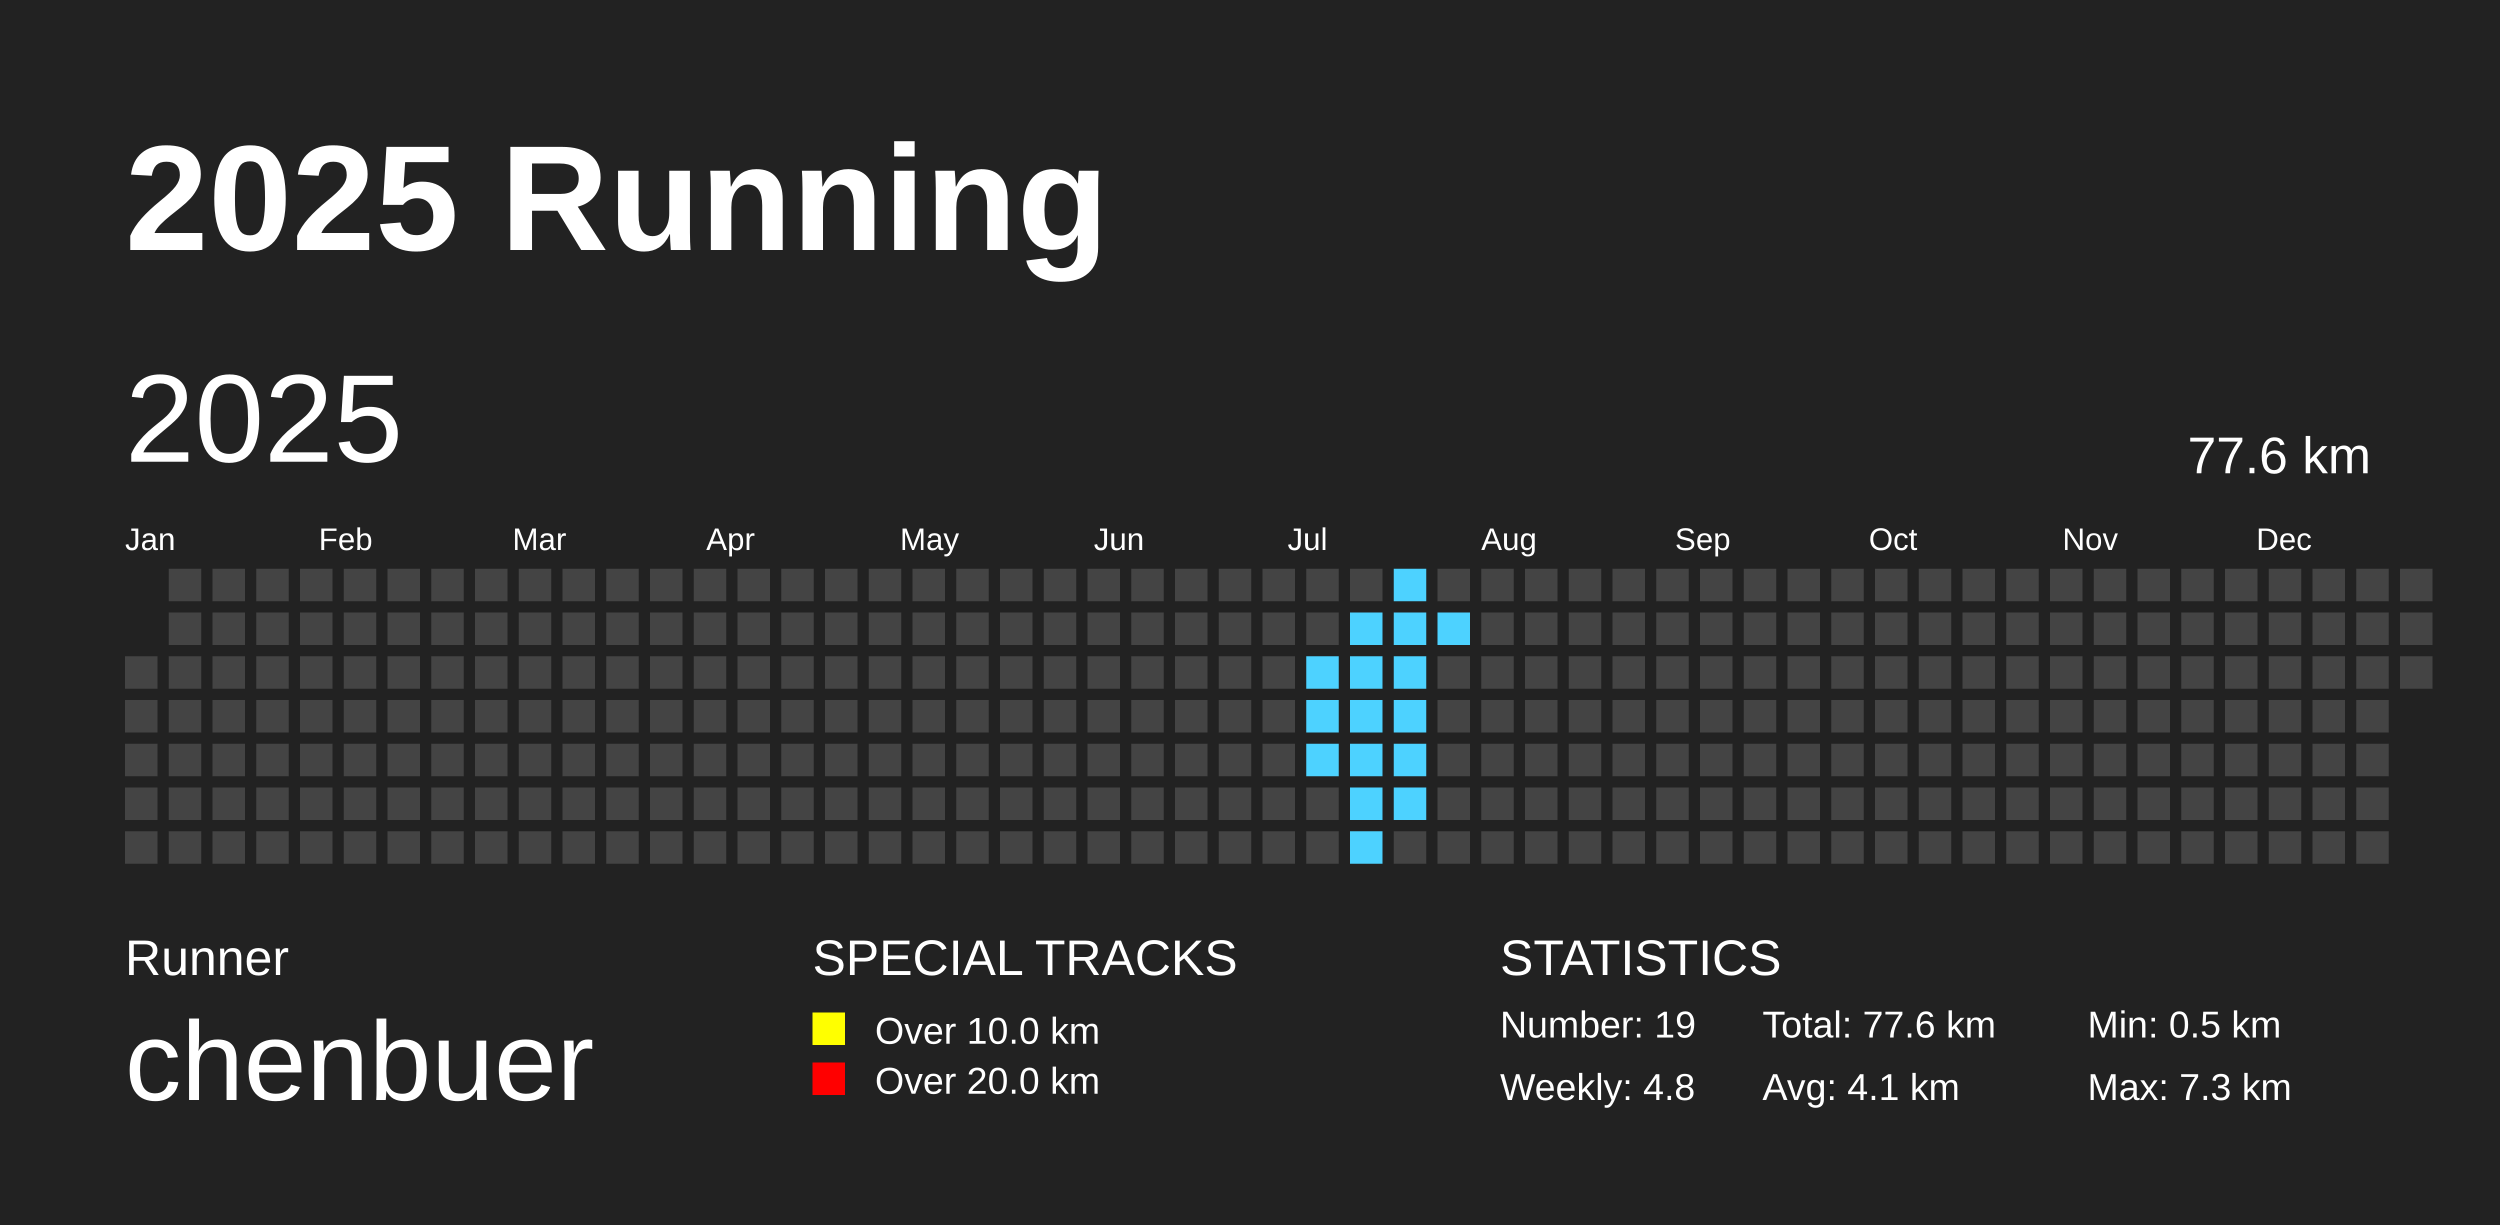
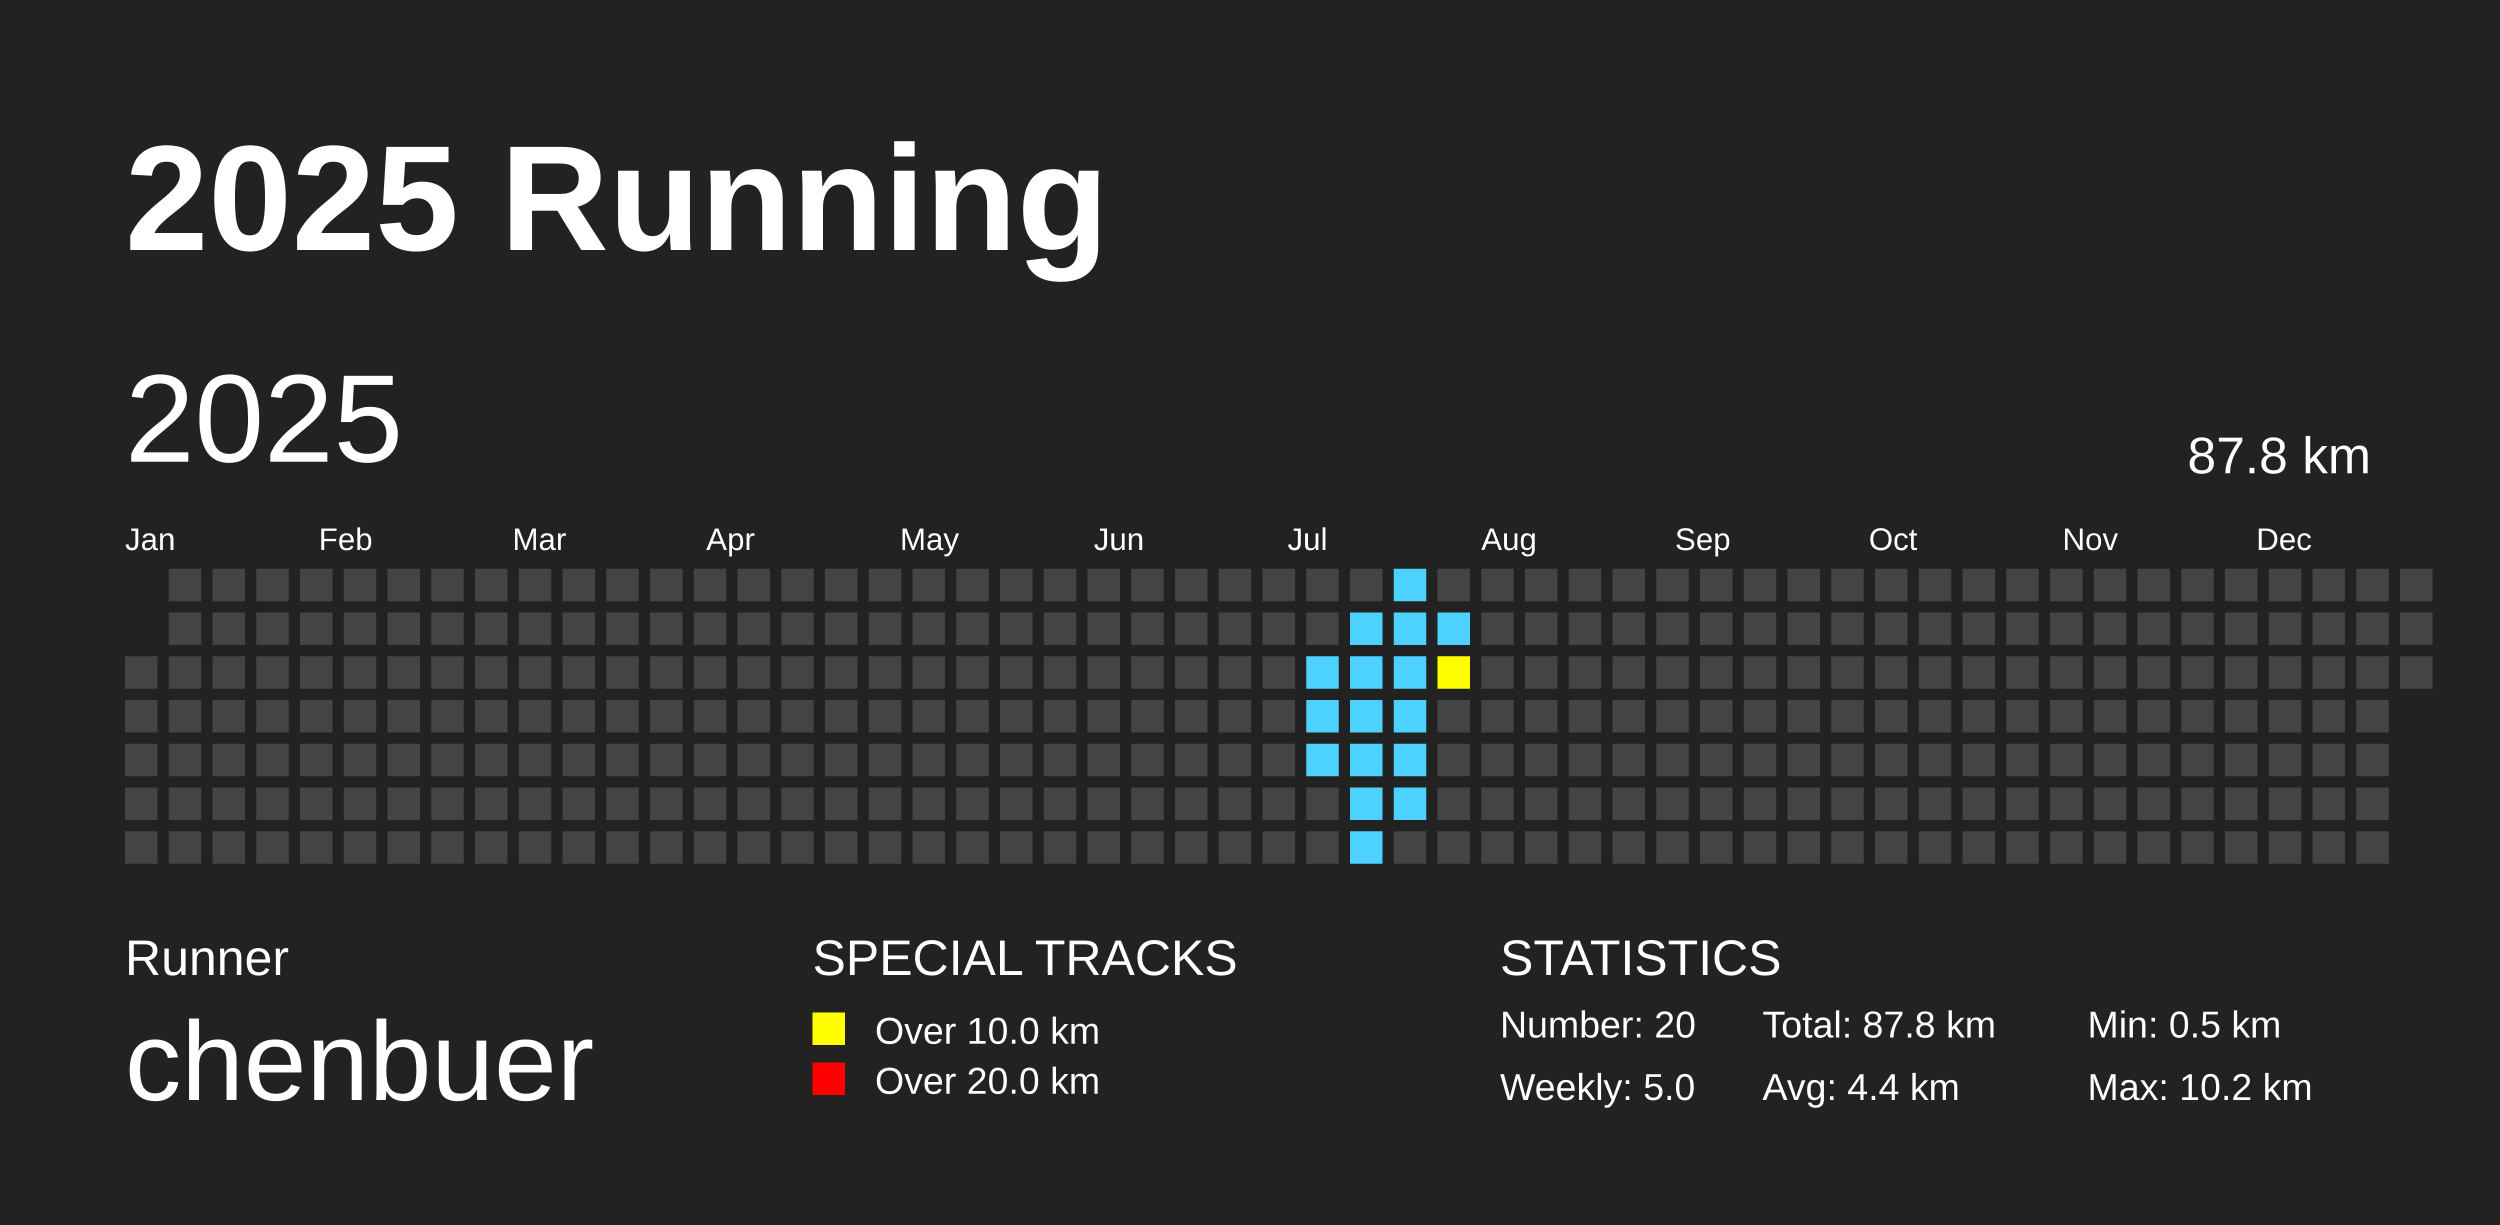
<svg xmlns="http://www.w3.org/2000/svg" baseProfile="full" height="98mm" version="1.1" viewBox="0,0,200,98" width="200mm">
  <defs />
  <rect fill="#222222" height="98" width="200" x="0" y="0" />
  <text fill="#FFFFFF" style="font-size:12px; font-family:Arial; font-weight:bold;" x="10" y="20">2025 Running</text>
  <text fill="#FFFFFF" style="font-size:4px; font-family:Arial" x="10" y="78">Runner</text>
  <text fill="#FFFFFF" style="font-size:9px; font-family:Arial" x="10" y="88">chenbuer</text>
  <text fill="#FFFFFF" style="font-size:4px; font-family:Arial" x="65" y="78">SPECIAL TRACKS</text>
  <rect fill="yellow" height="2.6" width="2.6" x="65" y="81" />
  <text fill="#FFFFFF" style="font-size:3px; font-family:Arial" x="70" y="83.5">Over 10.0 km</text>
  <rect fill="red" height="2.6" width="2.6" x="65" y="85" />
  <text fill="#FFFFFF" style="font-size:3px; font-family:Arial" x="70" y="87.5">Over 20.0 km</text>
  <text fill="#FFFFFF" style="font-size:4px; font-family:Arial" x="120" y="78">STATISTICS</text>
-   <text fill="#FFFFFF" style="font-size:3px; font-family:Arial" x="120" y="83">Number: 19</text>
-   <text fill="#FFFFFF" style="font-size:3px; font-family:Arial" x="120" y="88">Weekly: 4.8</text>
-   <text fill="#FFFFFF" style="font-size:3px; font-family:Arial" x="141" y="83">Total: 77.6 km</text>
-   <text fill="#FFFFFF" style="font-size:3px; font-family:Arial" x="141" y="88">Avg: 4.1 km</text>
+   <text fill="#FFFFFF" style="font-size:3px; font-family:Arial" x="120" y="83">Number: 20</text>
+   <text fill="#FFFFFF" style="font-size:3px; font-family:Arial" x="120" y="88">Weekly: 5.0</text>
+   <text fill="#FFFFFF" style="font-size:3px; font-family:Arial" x="141" y="83">Total: 87.8 km</text>
+   <text fill="#FFFFFF" style="font-size:3px; font-family:Arial" x="141" y="88">Avg: 4.4 km</text>
  <text fill="#FFFFFF" style="font-size:3px; font-family:Arial" x="167" y="83">Min: 0.5 km</text>
-   <text fill="#FFFFFF" style="font-size:3px; font-family:Arial" x="167" y="88">Max: 7.3 km</text>
+   <text fill="#FFFFFF" style="font-size:3px; font-family:Arial" x="167" y="88">Max: 10.2 km</text>
  <text dominant-baseline="hanging" fill="#FFFFFF" style="font-size:10.0px; font-family:Arial;" x="10" y="30">2025</text>
-   <text dominant-baseline="hanging" fill="#FFFFFF" style="font-size:4.125px; font-family:Arial;" x="175" y="35">77.6 km</text>
+   <text dominant-baseline="hanging" fill="#FFFFFF" style="font-size:4.125px; font-family:Arial;" x="175" y="35">87.8 km</text>
  <text fill="#FFFFFF" style="font-size:2.5px; font-family:Arial" x="10.0" y="44">Jan</text>
  <text fill="#FFFFFF" style="font-size:2.5px; font-family:Arial" x="25.5" y="44">Feb</text>
  <text fill="#FFFFFF" style="font-size:2.5px; font-family:Arial" x="41.0" y="44">Mar</text>
  <text fill="#FFFFFF" style="font-size:2.5px; font-family:Arial" x="56.5" y="44">Apr</text>
  <text fill="#FFFFFF" style="font-size:2.5px; font-family:Arial" x="72.0" y="44">May</text>
  <text fill="#FFFFFF" style="font-size:2.5px; font-family:Arial" x="87.5" y="44">Jun</text>
  <text fill="#FFFFFF" style="font-size:2.5px; font-family:Arial" x="103.0" y="44">Jul</text>
  <text fill="#FFFFFF" style="font-size:2.5px; font-family:Arial" x="118.5" y="44">Aug</text>
  <text fill="#FFFFFF" style="font-size:2.5px; font-family:Arial" x="134.0" y="44">Sep</text>
  <text fill="#FFFFFF" style="font-size:2.5px; font-family:Arial" x="149.5" y="44">Oct</text>
  <text fill="#FFFFFF" style="font-size:2.5px; font-family:Arial" x="165.0" y="44">Nov</text>
  <text fill="#FFFFFF" style="font-size:2.5px; font-family:Arial" x="180.5" y="44">Dec</text>
  <rect fill="#444444" height="2.6" width="2.6" x="10.0" y="52.5" />
  <rect fill="#444444" height="2.6" width="2.6" x="10.0" y="56.0" />
  <rect fill="#444444" height="2.6" width="2.6" x="10.0" y="59.5" />
  <rect fill="#444444" height="2.6" width="2.6" x="10.0" y="63.0" />
  <rect fill="#444444" height="2.6" width="2.6" x="10.0" y="66.5" />
  <rect fill="#444444" height="2.6" width="2.6" x="13.5" y="45.5" />
  <rect fill="#444444" height="2.6" width="2.6" x="13.5" y="49.0" />
  <rect fill="#444444" height="2.6" width="2.6" x="13.5" y="52.5" />
  <rect fill="#444444" height="2.6" width="2.6" x="13.5" y="56.0" />
  <rect fill="#444444" height="2.6" width="2.6" x="13.5" y="59.5" />
  <rect fill="#444444" height="2.6" width="2.6" x="13.5" y="63.0" />
  <rect fill="#444444" height="2.6" width="2.6" x="13.5" y="66.5" />
  <rect fill="#444444" height="2.6" width="2.6" x="17.0" y="45.5" />
  <rect fill="#444444" height="2.6" width="2.6" x="17.0" y="49.0" />
  <rect fill="#444444" height="2.6" width="2.6" x="17.0" y="52.5" />
  <rect fill="#444444" height="2.6" width="2.6" x="17.0" y="56.0" />
  <rect fill="#444444" height="2.6" width="2.6" x="17.0" y="59.5" />
  <rect fill="#444444" height="2.6" width="2.6" x="17.0" y="63.0" />
  <rect fill="#444444" height="2.6" width="2.6" x="17.0" y="66.5" />
  <rect fill="#444444" height="2.6" width="2.6" x="20.5" y="45.5" />
  <rect fill="#444444" height="2.6" width="2.6" x="20.5" y="49.0" />
  <rect fill="#444444" height="2.6" width="2.6" x="20.5" y="52.5" />
  <rect fill="#444444" height="2.6" width="2.6" x="20.5" y="56.0" />
  <rect fill="#444444" height="2.6" width="2.6" x="20.5" y="59.5" />
  <rect fill="#444444" height="2.6" width="2.6" x="20.5" y="63.0" />
  <rect fill="#444444" height="2.6" width="2.6" x="20.5" y="66.5" />
  <rect fill="#444444" height="2.6" width="2.6" x="24.0" y="45.5" />
  <rect fill="#444444" height="2.6" width="2.6" x="24.0" y="49.0" />
  <rect fill="#444444" height="2.6" width="2.6" x="24.0" y="52.5" />
  <rect fill="#444444" height="2.6" width="2.6" x="24.0" y="56.0" />
  <rect fill="#444444" height="2.6" width="2.6" x="24.0" y="59.5" />
  <rect fill="#444444" height="2.6" width="2.6" x="24.0" y="63.0" />
  <rect fill="#444444" height="2.6" width="2.6" x="24.0" y="66.5" />
  <rect fill="#444444" height="2.6" width="2.6" x="27.5" y="45.5" />
  <rect fill="#444444" height="2.6" width="2.6" x="27.5" y="49.0" />
  <rect fill="#444444" height="2.6" width="2.6" x="27.5" y="52.5" />
  <rect fill="#444444" height="2.6" width="2.6" x="27.5" y="56.0" />
  <rect fill="#444444" height="2.6" width="2.6" x="27.5" y="59.5" />
  <rect fill="#444444" height="2.6" width="2.6" x="27.5" y="63.0" />
  <rect fill="#444444" height="2.6" width="2.6" x="27.5" y="66.5" />
  <rect fill="#444444" height="2.6" width="2.6" x="31.0" y="45.5" />
  <rect fill="#444444" height="2.6" width="2.6" x="31.0" y="49.0" />
  <rect fill="#444444" height="2.6" width="2.6" x="31.0" y="52.5" />
  <rect fill="#444444" height="2.6" width="2.6" x="31.0" y="56.0" />
  <rect fill="#444444" height="2.6" width="2.6" x="31.0" y="59.5" />
  <rect fill="#444444" height="2.6" width="2.6" x="31.0" y="63.0" />
  <rect fill="#444444" height="2.6" width="2.6" x="31.0" y="66.5" />
  <rect fill="#444444" height="2.6" width="2.6" x="34.5" y="45.5" />
  <rect fill="#444444" height="2.6" width="2.6" x="34.5" y="49.0" />
  <rect fill="#444444" height="2.6" width="2.6" x="34.5" y="52.5" />
  <rect fill="#444444" height="2.6" width="2.6" x="34.5" y="56.0" />
  <rect fill="#444444" height="2.6" width="2.6" x="34.5" y="59.5" />
  <rect fill="#444444" height="2.6" width="2.6" x="34.5" y="63.0" />
  <rect fill="#444444" height="2.6" width="2.6" x="34.5" y="66.5" />
  <rect fill="#444444" height="2.6" width="2.6" x="38.0" y="45.5" />
  <rect fill="#444444" height="2.6" width="2.6" x="38.0" y="49.0" />
  <rect fill="#444444" height="2.6" width="2.6" x="38.0" y="52.5" />
  <rect fill="#444444" height="2.6" width="2.6" x="38.0" y="56.0" />
  <rect fill="#444444" height="2.6" width="2.6" x="38.0" y="59.5" />
  <rect fill="#444444" height="2.6" width="2.6" x="38.0" y="63.0" />
  <rect fill="#444444" height="2.6" width="2.6" x="38.0" y="66.5" />
  <rect fill="#444444" height="2.6" width="2.6" x="41.5" y="45.5" />
  <rect fill="#444444" height="2.6" width="2.6" x="41.5" y="49.0" />
  <rect fill="#444444" height="2.6" width="2.6" x="41.5" y="52.5" />
  <rect fill="#444444" height="2.6" width="2.6" x="41.5" y="56.0" />
  <rect fill="#444444" height="2.6" width="2.6" x="41.5" y="59.5" />
  <rect fill="#444444" height="2.6" width="2.6" x="41.5" y="63.0" />
  <rect fill="#444444" height="2.6" width="2.6" x="41.5" y="66.5" />
  <rect fill="#444444" height="2.6" width="2.6" x="45.0" y="45.5" />
  <rect fill="#444444" height="2.6" width="2.6" x="45.0" y="49.0" />
  <rect fill="#444444" height="2.6" width="2.6" x="45.0" y="52.5" />
  <rect fill="#444444" height="2.6" width="2.6" x="45.0" y="56.0" />
  <rect fill="#444444" height="2.6" width="2.6" x="45.0" y="59.5" />
  <rect fill="#444444" height="2.6" width="2.6" x="45.0" y="63.0" />
  <rect fill="#444444" height="2.6" width="2.6" x="45.0" y="66.5" />
  <rect fill="#444444" height="2.6" width="2.6" x="48.5" y="45.5" />
  <rect fill="#444444" height="2.6" width="2.6" x="48.5" y="49.0" />
  <rect fill="#444444" height="2.6" width="2.6" x="48.5" y="52.5" />
  <rect fill="#444444" height="2.6" width="2.6" x="48.5" y="56.0" />
  <rect fill="#444444" height="2.6" width="2.6" x="48.5" y="59.5" />
  <rect fill="#444444" height="2.6" width="2.6" x="48.5" y="63.0" />
  <rect fill="#444444" height="2.6" width="2.6" x="48.5" y="66.5" />
  <rect fill="#444444" height="2.6" width="2.6" x="52.0" y="45.5" />
  <rect fill="#444444" height="2.6" width="2.6" x="52.0" y="49.0" />
  <rect fill="#444444" height="2.6" width="2.6" x="52.0" y="52.5" />
  <rect fill="#444444" height="2.6" width="2.6" x="52.0" y="56.0" />
  <rect fill="#444444" height="2.6" width="2.6" x="52.0" y="59.5" />
  <rect fill="#444444" height="2.6" width="2.6" x="52.0" y="63.0" />
  <rect fill="#444444" height="2.6" width="2.6" x="52.0" y="66.5" />
  <rect fill="#444444" height="2.6" width="2.6" x="55.5" y="45.5" />
  <rect fill="#444444" height="2.6" width="2.6" x="55.5" y="49.0" />
  <rect fill="#444444" height="2.6" width="2.6" x="55.5" y="52.5" />
  <rect fill="#444444" height="2.6" width="2.6" x="55.5" y="56.0" />
  <rect fill="#444444" height="2.6" width="2.6" x="55.5" y="59.5" />
  <rect fill="#444444" height="2.6" width="2.6" x="55.5" y="63.0" />
  <rect fill="#444444" height="2.6" width="2.6" x="55.5" y="66.5" />
  <rect fill="#444444" height="2.6" width="2.6" x="59.0" y="45.5" />
  <rect fill="#444444" height="2.6" width="2.6" x="59.0" y="49.0" />
  <rect fill="#444444" height="2.6" width="2.6" x="59.0" y="52.5" />
  <rect fill="#444444" height="2.6" width="2.6" x="59.0" y="56.0" />
  <rect fill="#444444" height="2.6" width="2.6" x="59.0" y="59.5" />
  <rect fill="#444444" height="2.6" width="2.6" x="59.0" y="63.0" />
  <rect fill="#444444" height="2.6" width="2.6" x="59.0" y="66.5" />
  <rect fill="#444444" height="2.6" width="2.6" x="62.5" y="45.5" />
  <rect fill="#444444" height="2.6" width="2.6" x="62.5" y="49.0" />
  <rect fill="#444444" height="2.6" width="2.6" x="62.5" y="52.5" />
  <rect fill="#444444" height="2.6" width="2.6" x="62.5" y="56.0" />
  <rect fill="#444444" height="2.6" width="2.6" x="62.5" y="59.5" />
  <rect fill="#444444" height="2.6" width="2.6" x="62.5" y="63.0" />
  <rect fill="#444444" height="2.6" width="2.6" x="62.5" y="66.5" />
  <rect fill="#444444" height="2.6" width="2.6" x="66.0" y="45.5" />
  <rect fill="#444444" height="2.6" width="2.6" x="66.0" y="49.0" />
  <rect fill="#444444" height="2.6" width="2.6" x="66.0" y="52.5" />
  <rect fill="#444444" height="2.6" width="2.6" x="66.0" y="56.0" />
  <rect fill="#444444" height="2.6" width="2.6" x="66.0" y="59.5" />
  <rect fill="#444444" height="2.6" width="2.6" x="66.0" y="63.0" />
  <rect fill="#444444" height="2.6" width="2.6" x="66.0" y="66.5" />
  <rect fill="#444444" height="2.6" width="2.6" x="69.5" y="45.5" />
  <rect fill="#444444" height="2.6" width="2.6" x="69.5" y="49.0" />
  <rect fill="#444444" height="2.6" width="2.6" x="69.5" y="52.5" />
  <rect fill="#444444" height="2.6" width="2.6" x="69.5" y="56.0" />
  <rect fill="#444444" height="2.6" width="2.6" x="69.5" y="59.5" />
  <rect fill="#444444" height="2.6" width="2.6" x="69.5" y="63.0" />
  <rect fill="#444444" height="2.6" width="2.6" x="69.5" y="66.5" />
  <rect fill="#444444" height="2.6" width="2.6" x="73.0" y="45.5" />
  <rect fill="#444444" height="2.6" width="2.6" x="73.0" y="49.0" />
  <rect fill="#444444" height="2.6" width="2.6" x="73.0" y="52.5" />
  <rect fill="#444444" height="2.6" width="2.6" x="73.0" y="56.0" />
  <rect fill="#444444" height="2.6" width="2.6" x="73.0" y="59.5" />
  <rect fill="#444444" height="2.6" width="2.6" x="73.0" y="63.0" />
  <rect fill="#444444" height="2.6" width="2.6" x="73.0" y="66.5" />
  <rect fill="#444444" height="2.6" width="2.6" x="76.5" y="45.5" />
  <rect fill="#444444" height="2.6" width="2.6" x="76.5" y="49.0" />
  <rect fill="#444444" height="2.6" width="2.6" x="76.5" y="52.5" />
  <rect fill="#444444" height="2.6" width="2.6" x="76.5" y="56.0" />
  <rect fill="#444444" height="2.6" width="2.6" x="76.5" y="59.5" />
  <rect fill="#444444" height="2.6" width="2.6" x="76.5" y="63.0" />
  <rect fill="#444444" height="2.6" width="2.6" x="76.5" y="66.5" />
  <rect fill="#444444" height="2.6" width="2.6" x="80.0" y="45.5" />
  <rect fill="#444444" height="2.6" width="2.6" x="80.0" y="49.0" />
  <rect fill="#444444" height="2.6" width="2.6" x="80.0" y="52.5" />
  <rect fill="#444444" height="2.6" width="2.6" x="80.0" y="56.0" />
  <rect fill="#444444" height="2.6" width="2.6" x="80.0" y="59.5" />
  <rect fill="#444444" height="2.6" width="2.6" x="80.0" y="63.0" />
  <rect fill="#444444" height="2.6" width="2.6" x="80.0" y="66.5" />
  <rect fill="#444444" height="2.6" width="2.6" x="83.5" y="45.5" />
  <rect fill="#444444" height="2.6" width="2.6" x="83.5" y="49.0" />
  <rect fill="#444444" height="2.6" width="2.6" x="83.5" y="52.5" />
  <rect fill="#444444" height="2.6" width="2.6" x="83.5" y="56.0" />
  <rect fill="#444444" height="2.6" width="2.6" x="83.5" y="59.5" />
  <rect fill="#444444" height="2.6" width="2.6" x="83.5" y="63.0" />
  <rect fill="#444444" height="2.6" width="2.6" x="83.5" y="66.5" />
  <rect fill="#444444" height="2.6" width="2.6" x="87.0" y="45.5" />
  <rect fill="#444444" height="2.6" width="2.6" x="87.0" y="49.0" />
  <rect fill="#444444" height="2.6" width="2.6" x="87.0" y="52.5" />
  <rect fill="#444444" height="2.6" width="2.6" x="87.0" y="56.0" />
  <rect fill="#444444" height="2.6" width="2.6" x="87.0" y="59.5" />
  <rect fill="#444444" height="2.6" width="2.6" x="87.0" y="63.0" />
  <rect fill="#444444" height="2.6" width="2.6" x="87.0" y="66.5" />
  <rect fill="#444444" height="2.6" width="2.6" x="90.5" y="45.5" />
  <rect fill="#444444" height="2.6" width="2.6" x="90.5" y="49.0" />
  <rect fill="#444444" height="2.6" width="2.6" x="90.5" y="52.5" />
  <rect fill="#444444" height="2.6" width="2.6" x="90.5" y="56.0" />
  <rect fill="#444444" height="2.6" width="2.6" x="90.5" y="59.5" />
  <rect fill="#444444" height="2.6" width="2.6" x="90.5" y="63.0" />
  <rect fill="#444444" height="2.6" width="2.6" x="90.5" y="66.5" />
  <rect fill="#444444" height="2.6" width="2.6" x="94.0" y="45.5" />
  <rect fill="#444444" height="2.6" width="2.6" x="94.0" y="49.0" />
  <rect fill="#444444" height="2.6" width="2.6" x="94.0" y="52.5" />
  <rect fill="#444444" height="2.6" width="2.6" x="94.0" y="56.0" />
  <rect fill="#444444" height="2.6" width="2.6" x="94.0" y="59.5" />
  <rect fill="#444444" height="2.6" width="2.6" x="94.0" y="63.0" />
  <rect fill="#444444" height="2.6" width="2.6" x="94.0" y="66.5" />
  <rect fill="#444444" height="2.6" width="2.6" x="97.5" y="45.5" />
  <rect fill="#444444" height="2.6" width="2.6" x="97.5" y="49.0" />
  <rect fill="#444444" height="2.6" width="2.6" x="97.5" y="52.5" />
  <rect fill="#444444" height="2.6" width="2.6" x="97.5" y="56.0" />
  <rect fill="#444444" height="2.6" width="2.6" x="97.5" y="59.5" />
  <rect fill="#444444" height="2.6" width="2.6" x="97.5" y="63.0" />
  <rect fill="#444444" height="2.6" width="2.6" x="97.5" y="66.5" />
  <rect fill="#444444" height="2.6" width="2.6" x="101.0" y="45.5" />
  <rect fill="#444444" height="2.6" width="2.6" x="101.0" y="49.0" />
  <rect fill="#444444" height="2.6" width="2.6" x="101.0" y="52.5" />
  <rect fill="#444444" height="2.6" width="2.6" x="101.0" y="56.0" />
  <rect fill="#444444" height="2.6" width="2.6" x="101.0" y="59.5" />
  <rect fill="#444444" height="2.6" width="2.6" x="101.0" y="63.0" />
  <rect fill="#444444" height="2.6" width="2.6" x="101.0" y="66.5" />
  <rect fill="#444444" height="2.6" width="2.6" x="104.5" y="45.5" />
  <rect fill="#444444" height="2.6" width="2.6" x="104.5" y="49.0" />
  <rect fill="#4DD2FF" height="2.6" width="2.6" x="104.5" y="52.5" />
  <rect fill="#4DD2FF" height="2.6" width="2.6" x="104.5" y="56.0" />
  <rect fill="#4DD2FF" height="2.6" width="2.6" x="104.5" y="59.5" />
  <rect fill="#444444" height="2.6" width="2.6" x="104.5" y="63.0" />
  <rect fill="#444444" height="2.6" width="2.6" x="104.5" y="66.5" />
  <rect fill="#444444" height="2.6" width="2.6" x="108.0" y="45.5" />
  <rect fill="#4DD2FF" height="2.6" width="2.6" x="108.0" y="49.0" />
  <rect fill="#4DD2FF" height="2.6" width="2.6" x="108.0" y="52.5" />
  <rect fill="#4DD2FF" height="2.6" width="2.6" x="108.0" y="56.0" />
  <rect fill="#4DD2FF" height="2.6" width="2.6" x="108.0" y="59.5" />
  <rect fill="#4DD2FF" height="2.6" width="2.6" x="108.0" y="63.0" />
  <rect fill="#4DD2FF" height="2.6" width="2.6" x="108.0" y="66.5" />
  <rect fill="#4DD2FF" height="2.6" width="2.6" x="111.5" y="45.5" />
  <rect fill="#4DD2FF" height="2.6" width="2.6" x="111.5" y="49.0" />
  <rect fill="#4DD2FF" height="2.6" width="2.6" x="111.5" y="52.5" />
  <rect fill="#4DD2FF" height="2.6" width="2.6" x="111.5" y="56.0" />
  <rect fill="#4DD2FF" height="2.6" width="2.6" x="111.5" y="59.5" />
  <rect fill="#4DD2FF" height="2.6" width="2.6" x="111.5" y="63.0" />
  <rect fill="#444444" height="2.6" width="2.6" x="111.5" y="66.5" />
  <rect fill="#444444" height="2.6" width="2.6" x="115.0" y="45.5" />
  <rect fill="#4DD2FF" height="2.6" width="2.6" x="115.0" y="49.0" />
-   <rect fill="#444444" height="2.6" width="2.6" x="115.0" y="52.5" />
+   <rect fill="yellow" height="2.6" width="2.6" x="115.0" y="52.5" />
  <rect fill="#444444" height="2.6" width="2.6" x="115.0" y="56.0" />
  <rect fill="#444444" height="2.6" width="2.6" x="115.0" y="59.5" />
  <rect fill="#444444" height="2.6" width="2.6" x="115.0" y="63.0" />
  <rect fill="#444444" height="2.6" width="2.6" x="115.0" y="66.5" />
  <rect fill="#444444" height="2.6" width="2.6" x="118.5" y="45.5" />
  <rect fill="#444444" height="2.6" width="2.6" x="118.5" y="49.0" />
  <rect fill="#444444" height="2.6" width="2.6" x="118.5" y="52.5" />
  <rect fill="#444444" height="2.6" width="2.6" x="118.5" y="56.0" />
  <rect fill="#444444" height="2.6" width="2.6" x="118.5" y="59.5" />
  <rect fill="#444444" height="2.6" width="2.6" x="118.5" y="63.0" />
  <rect fill="#444444" height="2.6" width="2.6" x="118.5" y="66.5" />
  <rect fill="#444444" height="2.6" width="2.6" x="122.0" y="45.5" />
  <rect fill="#444444" height="2.6" width="2.6" x="122.0" y="49.0" />
  <rect fill="#444444" height="2.6" width="2.6" x="122.0" y="52.5" />
  <rect fill="#444444" height="2.6" width="2.6" x="122.0" y="56.0" />
  <rect fill="#444444" height="2.6" width="2.6" x="122.0" y="59.5" />
  <rect fill="#444444" height="2.6" width="2.6" x="122.0" y="63.0" />
  <rect fill="#444444" height="2.6" width="2.6" x="122.0" y="66.5" />
  <rect fill="#444444" height="2.6" width="2.6" x="125.5" y="45.5" />
  <rect fill="#444444" height="2.6" width="2.6" x="125.5" y="49.0" />
  <rect fill="#444444" height="2.6" width="2.6" x="125.5" y="52.5" />
  <rect fill="#444444" height="2.6" width="2.6" x="125.5" y="56.0" />
  <rect fill="#444444" height="2.6" width="2.6" x="125.5" y="59.5" />
  <rect fill="#444444" height="2.6" width="2.6" x="125.5" y="63.0" />
  <rect fill="#444444" height="2.6" width="2.6" x="125.5" y="66.5" />
  <rect fill="#444444" height="2.6" width="2.6" x="129.0" y="45.5" />
  <rect fill="#444444" height="2.6" width="2.6" x="129.0" y="49.0" />
  <rect fill="#444444" height="2.6" width="2.6" x="129.0" y="52.5" />
  <rect fill="#444444" height="2.6" width="2.6" x="129.0" y="56.0" />
  <rect fill="#444444" height="2.6" width="2.6" x="129.0" y="59.5" />
  <rect fill="#444444" height="2.6" width="2.6" x="129.0" y="63.0" />
  <rect fill="#444444" height="2.6" width="2.6" x="129.0" y="66.5" />
  <rect fill="#444444" height="2.6" width="2.6" x="132.5" y="45.5" />
  <rect fill="#444444" height="2.6" width="2.6" x="132.5" y="49.0" />
  <rect fill="#444444" height="2.6" width="2.6" x="132.5" y="52.5" />
  <rect fill="#444444" height="2.6" width="2.6" x="132.5" y="56.0" />
  <rect fill="#444444" height="2.6" width="2.6" x="132.5" y="59.5" />
  <rect fill="#444444" height="2.6" width="2.6" x="132.5" y="63.0" />
  <rect fill="#444444" height="2.6" width="2.6" x="132.5" y="66.5" />
  <rect fill="#444444" height="2.6" width="2.6" x="136.0" y="45.5" />
  <rect fill="#444444" height="2.6" width="2.6" x="136.0" y="49.0" />
  <rect fill="#444444" height="2.6" width="2.6" x="136.0" y="52.5" />
  <rect fill="#444444" height="2.6" width="2.6" x="136.0" y="56.0" />
  <rect fill="#444444" height="2.6" width="2.6" x="136.0" y="59.5" />
  <rect fill="#444444" height="2.6" width="2.6" x="136.0" y="63.0" />
  <rect fill="#444444" height="2.6" width="2.6" x="136.0" y="66.5" />
  <rect fill="#444444" height="2.6" width="2.6" x="139.5" y="45.5" />
  <rect fill="#444444" height="2.6" width="2.6" x="139.5" y="49.0" />
  <rect fill="#444444" height="2.6" width="2.6" x="139.5" y="52.5" />
  <rect fill="#444444" height="2.6" width="2.6" x="139.5" y="56.0" />
  <rect fill="#444444" height="2.6" width="2.6" x="139.5" y="59.5" />
  <rect fill="#444444" height="2.6" width="2.6" x="139.5" y="63.0" />
  <rect fill="#444444" height="2.6" width="2.6" x="139.5" y="66.5" />
  <rect fill="#444444" height="2.6" width="2.6" x="143.0" y="45.5" />
  <rect fill="#444444" height="2.6" width="2.6" x="143.0" y="49.0" />
  <rect fill="#444444" height="2.6" width="2.6" x="143.0" y="52.5" />
  <rect fill="#444444" height="2.6" width="2.6" x="143.0" y="56.0" />
  <rect fill="#444444" height="2.6" width="2.6" x="143.0" y="59.5" />
  <rect fill="#444444" height="2.6" width="2.6" x="143.0" y="63.0" />
  <rect fill="#444444" height="2.6" width="2.6" x="143.0" y="66.5" />
  <rect fill="#444444" height="2.6" width="2.6" x="146.5" y="45.5" />
  <rect fill="#444444" height="2.6" width="2.6" x="146.5" y="49.0" />
  <rect fill="#444444" height="2.6" width="2.6" x="146.5" y="52.5" />
  <rect fill="#444444" height="2.6" width="2.6" x="146.5" y="56.0" />
  <rect fill="#444444" height="2.6" width="2.6" x="146.5" y="59.5" />
  <rect fill="#444444" height="2.6" width="2.6" x="146.5" y="63.0" />
  <rect fill="#444444" height="2.6" width="2.6" x="146.5" y="66.5" />
  <rect fill="#444444" height="2.6" width="2.6" x="150.0" y="45.5" />
  <rect fill="#444444" height="2.6" width="2.6" x="150.0" y="49.0" />
  <rect fill="#444444" height="2.6" width="2.6" x="150.0" y="52.5" />
  <rect fill="#444444" height="2.6" width="2.6" x="150.0" y="56.0" />
  <rect fill="#444444" height="2.6" width="2.6" x="150.0" y="59.5" />
  <rect fill="#444444" height="2.6" width="2.6" x="150.0" y="63.0" />
  <rect fill="#444444" height="2.6" width="2.6" x="150.0" y="66.5" />
  <rect fill="#444444" height="2.6" width="2.6" x="153.5" y="45.5" />
  <rect fill="#444444" height="2.6" width="2.6" x="153.5" y="49.0" />
  <rect fill="#444444" height="2.6" width="2.6" x="153.5" y="52.5" />
  <rect fill="#444444" height="2.6" width="2.6" x="153.5" y="56.0" />
  <rect fill="#444444" height="2.6" width="2.6" x="153.5" y="59.5" />
  <rect fill="#444444" height="2.6" width="2.6" x="153.5" y="63.0" />
  <rect fill="#444444" height="2.6" width="2.6" x="153.5" y="66.5" />
  <rect fill="#444444" height="2.6" width="2.6" x="157.0" y="45.5" />
  <rect fill="#444444" height="2.6" width="2.6" x="157.0" y="49.0" />
  <rect fill="#444444" height="2.6" width="2.6" x="157.0" y="52.5" />
  <rect fill="#444444" height="2.6" width="2.6" x="157.0" y="56.0" />
  <rect fill="#444444" height="2.6" width="2.6" x="157.0" y="59.5" />
  <rect fill="#444444" height="2.6" width="2.6" x="157.0" y="63.0" />
  <rect fill="#444444" height="2.6" width="2.6" x="157.0" y="66.5" />
  <rect fill="#444444" height="2.6" width="2.6" x="160.5" y="45.5" />
  <rect fill="#444444" height="2.6" width="2.6" x="160.5" y="49.0" />
  <rect fill="#444444" height="2.6" width="2.6" x="160.5" y="52.5" />
  <rect fill="#444444" height="2.6" width="2.6" x="160.5" y="56.0" />
  <rect fill="#444444" height="2.6" width="2.6" x="160.5" y="59.5" />
  <rect fill="#444444" height="2.6" width="2.6" x="160.5" y="63.0" />
  <rect fill="#444444" height="2.6" width="2.6" x="160.5" y="66.5" />
  <rect fill="#444444" height="2.6" width="2.6" x="164.0" y="45.5" />
  <rect fill="#444444" height="2.6" width="2.6" x="164.0" y="49.0" />
  <rect fill="#444444" height="2.6" width="2.6" x="164.0" y="52.5" />
  <rect fill="#444444" height="2.6" width="2.6" x="164.0" y="56.0" />
  <rect fill="#444444" height="2.6" width="2.6" x="164.0" y="59.5" />
  <rect fill="#444444" height="2.6" width="2.6" x="164.0" y="63.0" />
  <rect fill="#444444" height="2.6" width="2.6" x="164.0" y="66.5" />
  <rect fill="#444444" height="2.6" width="2.6" x="167.5" y="45.5" />
  <rect fill="#444444" height="2.6" width="2.6" x="167.5" y="49.0" />
  <rect fill="#444444" height="2.6" width="2.6" x="167.5" y="52.5" />
  <rect fill="#444444" height="2.6" width="2.6" x="167.5" y="56.0" />
  <rect fill="#444444" height="2.6" width="2.6" x="167.5" y="59.5" />
  <rect fill="#444444" height="2.6" width="2.6" x="167.5" y="63.0" />
  <rect fill="#444444" height="2.6" width="2.6" x="167.5" y="66.5" />
  <rect fill="#444444" height="2.6" width="2.6" x="171.0" y="45.5" />
  <rect fill="#444444" height="2.6" width="2.6" x="171.0" y="49.0" />
  <rect fill="#444444" height="2.6" width="2.6" x="171.0" y="52.5" />
  <rect fill="#444444" height="2.6" width="2.6" x="171.0" y="56.0" />
  <rect fill="#444444" height="2.6" width="2.6" x="171.0" y="59.5" />
  <rect fill="#444444" height="2.6" width="2.6" x="171.0" y="63.0" />
  <rect fill="#444444" height="2.6" width="2.6" x="171.0" y="66.5" />
  <rect fill="#444444" height="2.6" width="2.6" x="174.5" y="45.5" />
  <rect fill="#444444" height="2.6" width="2.6" x="174.5" y="49.0" />
  <rect fill="#444444" height="2.6" width="2.6" x="174.5" y="52.5" />
  <rect fill="#444444" height="2.6" width="2.6" x="174.5" y="56.0" />
  <rect fill="#444444" height="2.6" width="2.6" x="174.5" y="59.5" />
  <rect fill="#444444" height="2.6" width="2.6" x="174.5" y="63.0" />
  <rect fill="#444444" height="2.6" width="2.6" x="174.5" y="66.5" />
  <rect fill="#444444" height="2.6" width="2.6" x="178.0" y="45.5" />
  <rect fill="#444444" height="2.6" width="2.6" x="178.0" y="49.0" />
  <rect fill="#444444" height="2.6" width="2.6" x="178.0" y="52.5" />
  <rect fill="#444444" height="2.6" width="2.6" x="178.0" y="56.0" />
  <rect fill="#444444" height="2.6" width="2.6" x="178.0" y="59.5" />
  <rect fill="#444444" height="2.6" width="2.6" x="178.0" y="63.0" />
  <rect fill="#444444" height="2.6" width="2.6" x="178.0" y="66.5" />
  <rect fill="#444444" height="2.6" width="2.6" x="181.5" y="45.5" />
  <rect fill="#444444" height="2.6" width="2.6" x="181.5" y="49.0" />
  <rect fill="#444444" height="2.6" width="2.6" x="181.5" y="52.5" />
  <rect fill="#444444" height="2.6" width="2.6" x="181.5" y="56.0" />
  <rect fill="#444444" height="2.6" width="2.6" x="181.5" y="59.5" />
  <rect fill="#444444" height="2.6" width="2.6" x="181.5" y="63.0" />
  <rect fill="#444444" height="2.6" width="2.6" x="181.5" y="66.5" />
  <rect fill="#444444" height="2.6" width="2.6" x="185.0" y="45.5" />
  <rect fill="#444444" height="2.6" width="2.6" x="185.0" y="49.0" />
  <rect fill="#444444" height="2.6" width="2.6" x="185.0" y="52.5" />
  <rect fill="#444444" height="2.6" width="2.6" x="185.0" y="56.0" />
  <rect fill="#444444" height="2.6" width="2.6" x="185.0" y="59.5" />
  <rect fill="#444444" height="2.6" width="2.6" x="185.0" y="63.0" />
  <rect fill="#444444" height="2.6" width="2.6" x="185.0" y="66.5" />
  <rect fill="#444444" height="2.6" width="2.6" x="188.5" y="45.5" />
  <rect fill="#444444" height="2.6" width="2.6" x="188.5" y="49.0" />
  <rect fill="#444444" height="2.6" width="2.6" x="188.5" y="52.5" />
  <rect fill="#444444" height="2.6" width="2.6" x="188.5" y="56.0" />
  <rect fill="#444444" height="2.6" width="2.6" x="188.5" y="59.5" />
  <rect fill="#444444" height="2.6" width="2.6" x="188.5" y="63.0" />
  <rect fill="#444444" height="2.6" width="2.6" x="188.5" y="66.5" />
  <rect fill="#444444" height="2.6" width="2.6" x="192.0" y="45.5" />
  <rect fill="#444444" height="2.6" width="2.6" x="192.0" y="49.0" />
  <rect fill="#444444" height="2.6" width="2.6" x="192.0" y="52.5" />
</svg>
